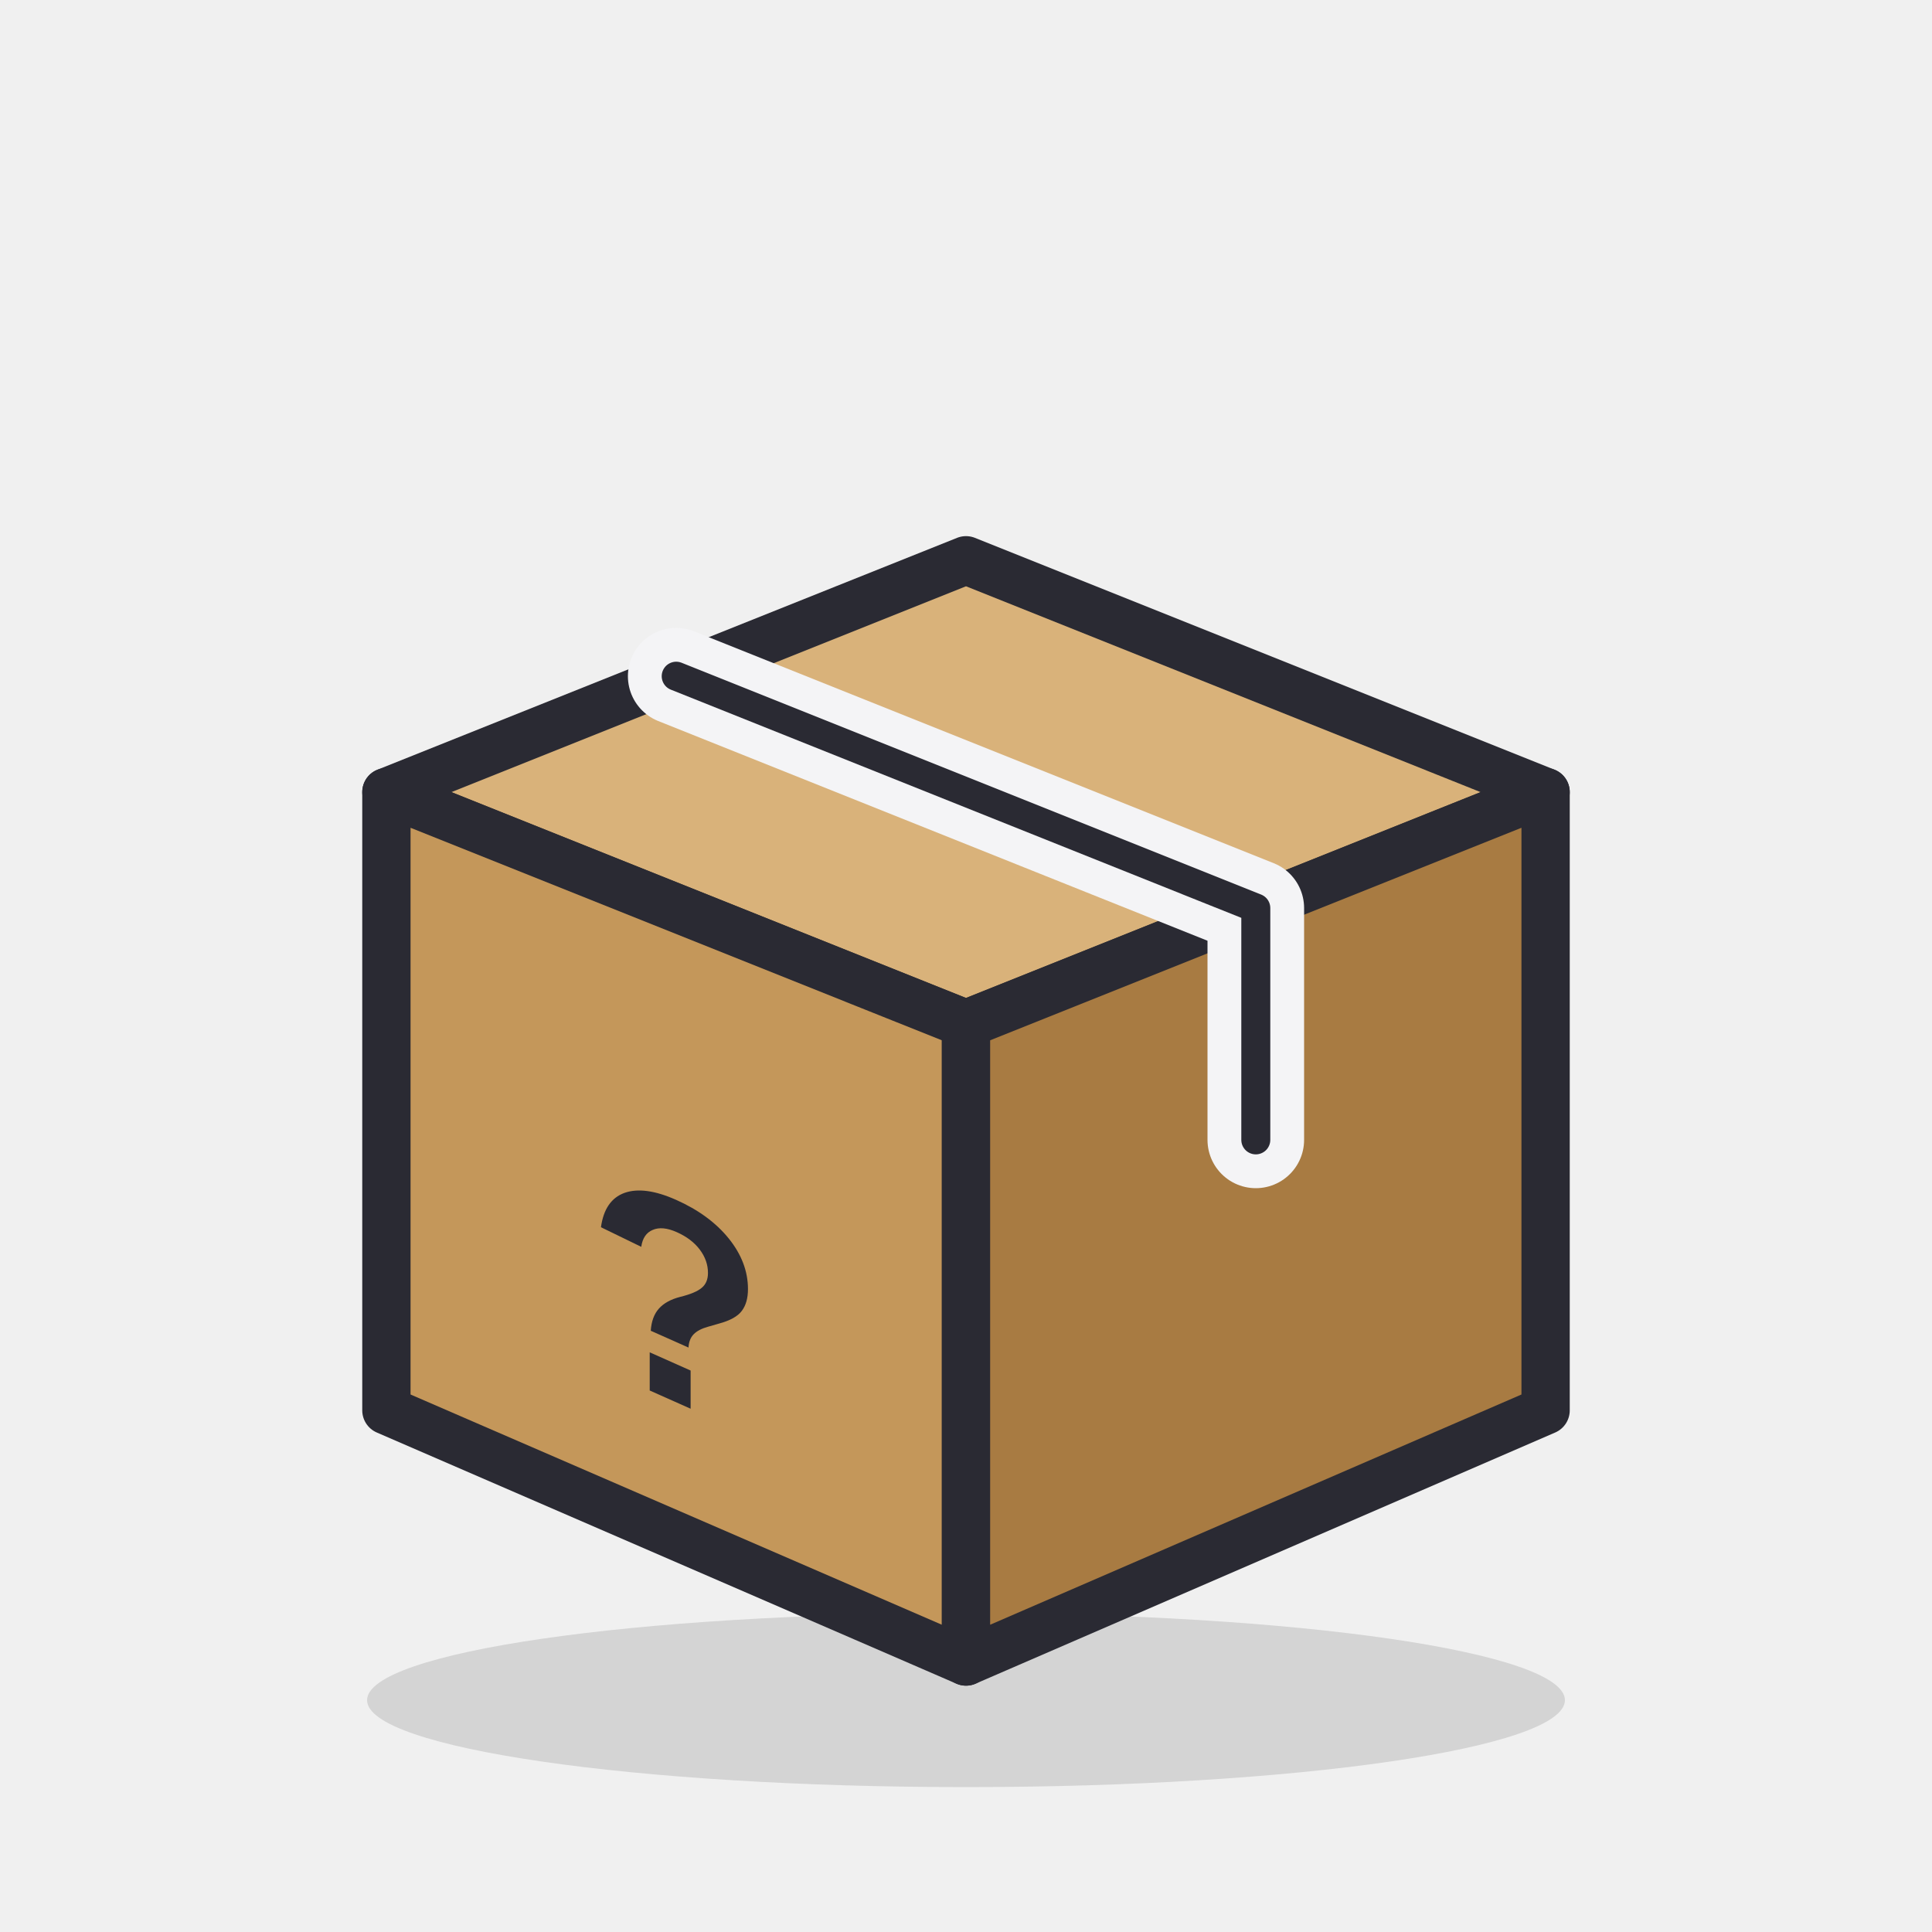
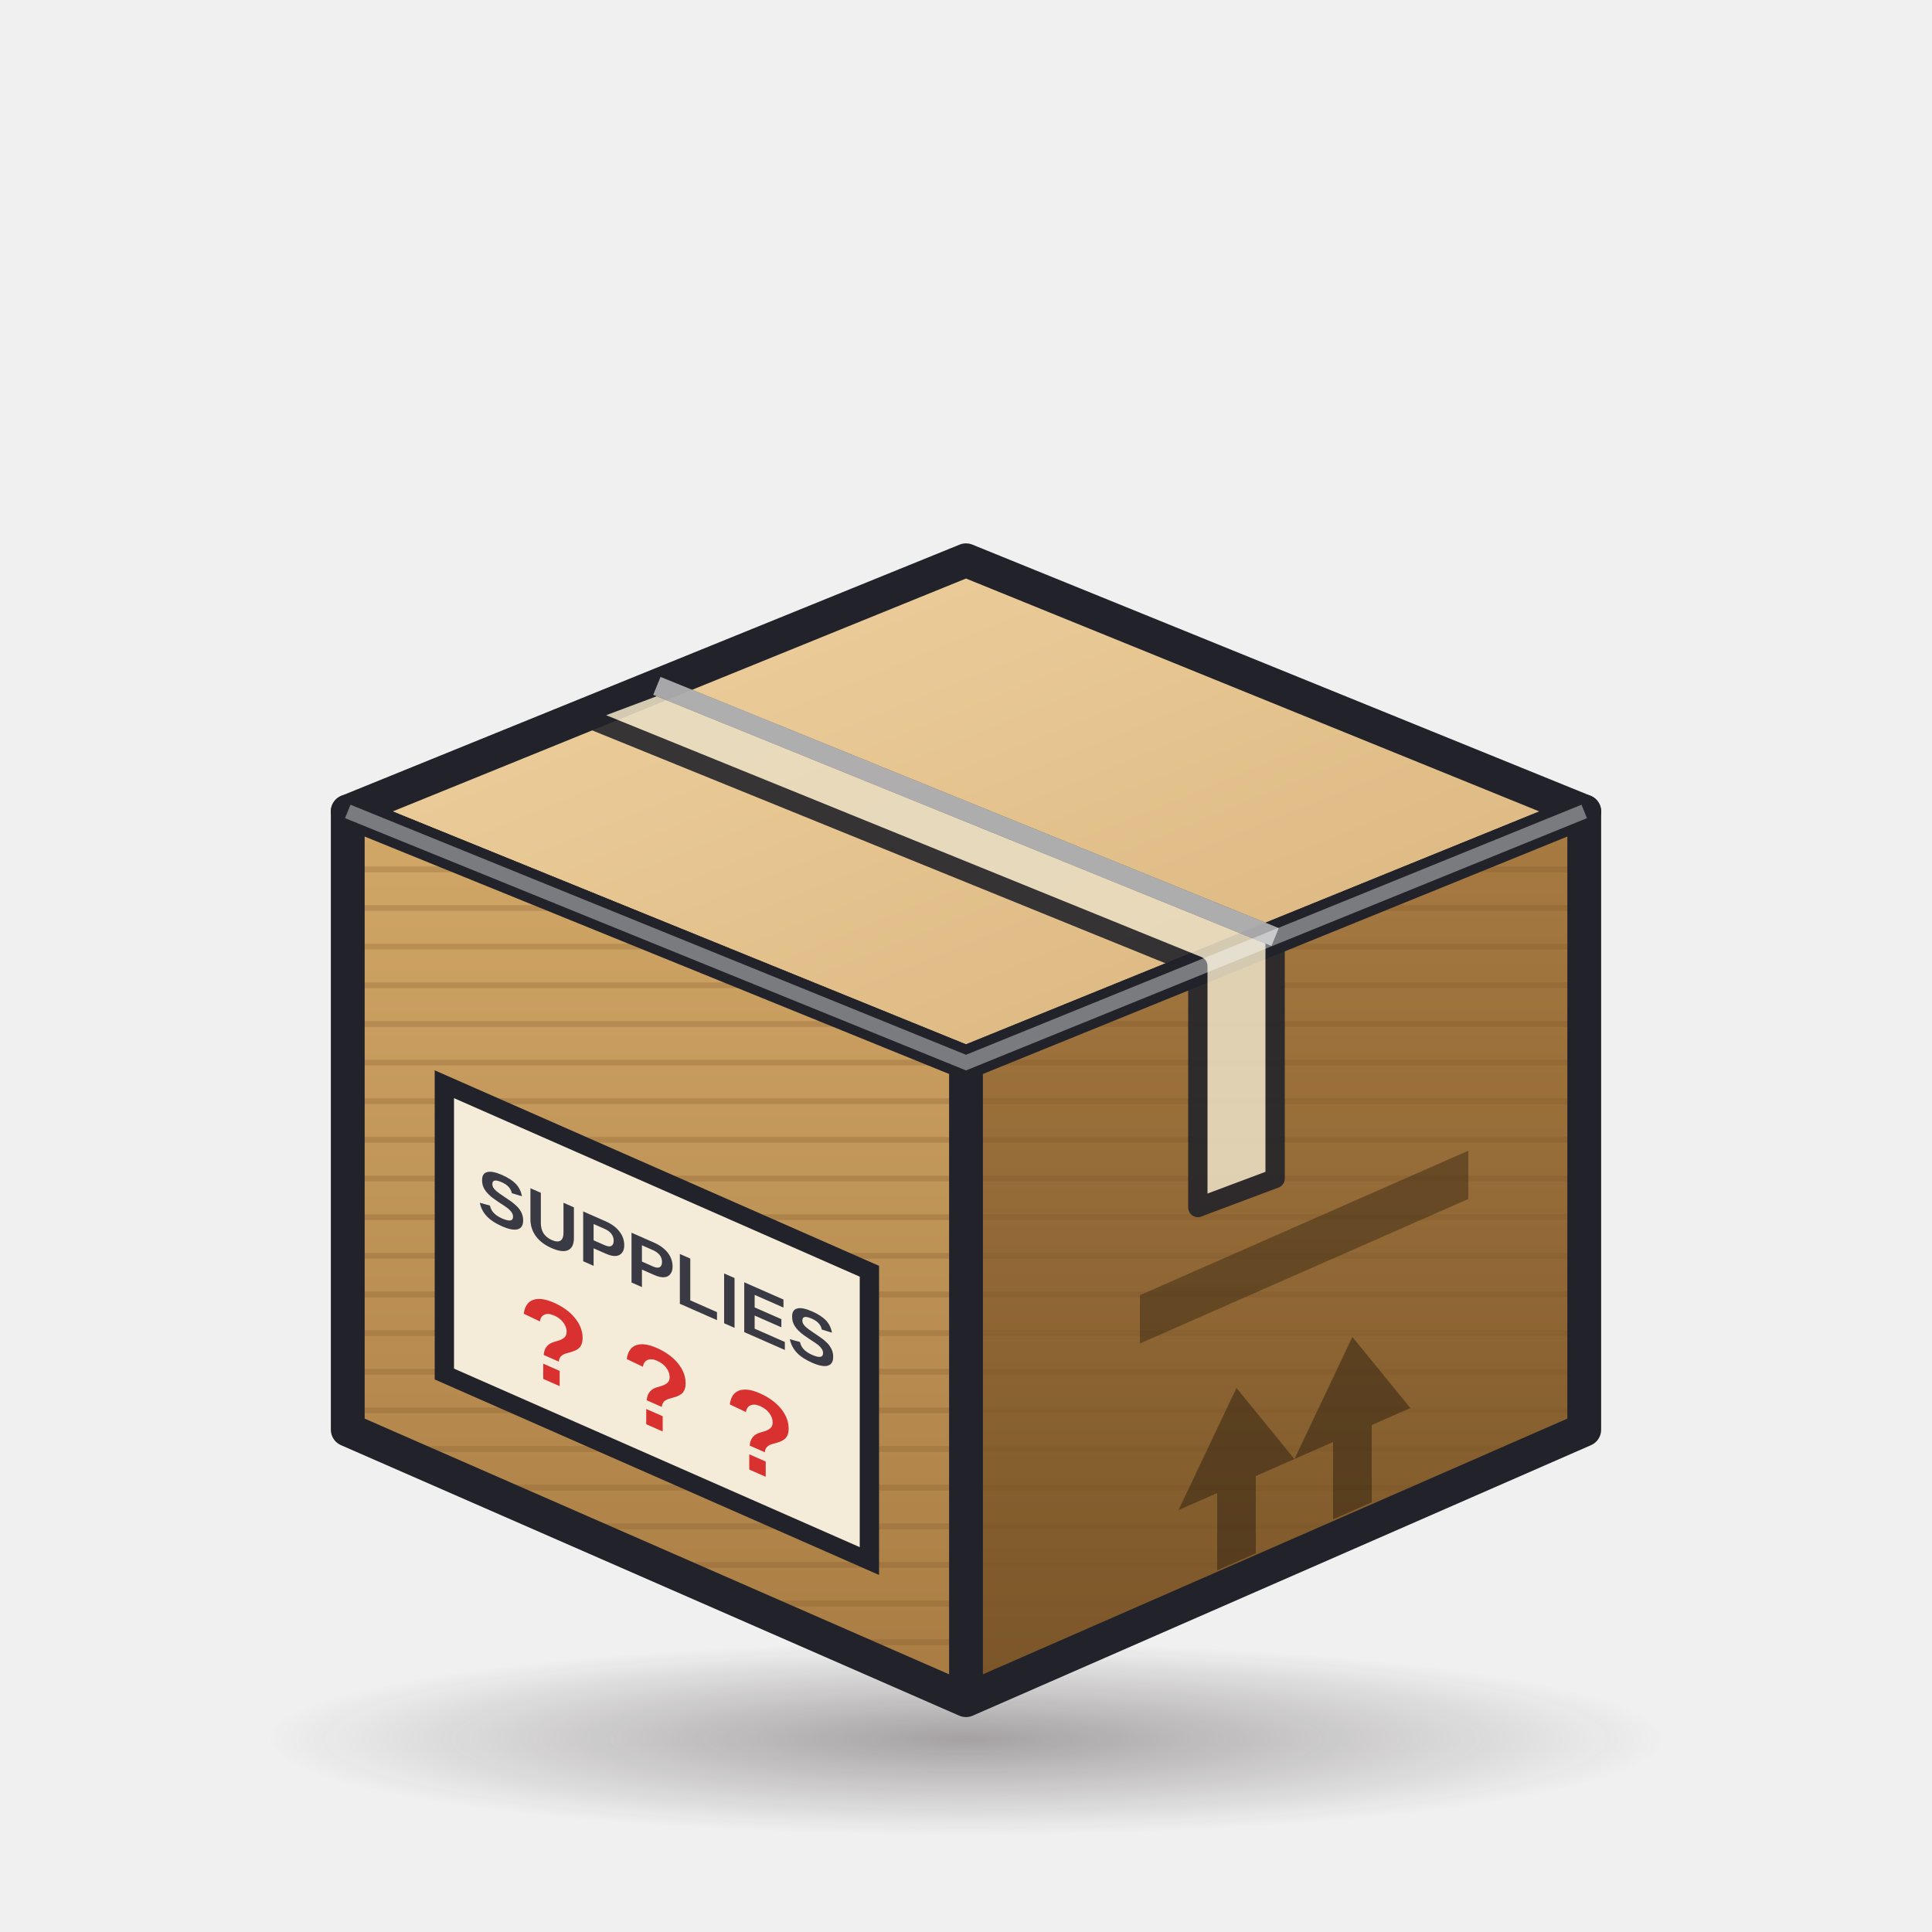
<svg xmlns="http://www.w3.org/2000/svg" viewBox="0 0 200 200">
-   <ellipse cx="100" cy="176" rx="62" ry="9" fill="#000" opacity=".12" />
-   <g stroke="#2a2a33" stroke-width="5" stroke-linejoin="round" stroke-linecap="round">
-     <path d="M40 82L100 58L160 82L100 106Z" fill="#d9b27a" />
-     <path d="M40 82V146L100 172V106Z" fill="#c4975a" />
-     <path d="M160 82V146L100 172V106Z" fill="#a87b42" />
-     <path d="M70 70L130 94V118" fill="none" stroke="#f4f4f6" stroke-width="10" />
-     <path d="M70 70L130 94V118" fill="none" stroke-width="3" />
+   <defs>
+     <radialGradient id="sh" cx="0.5" cy="0.5" r="0.5">
+       <stop offset="0" stop-color="#1a1014" stop-opacity="0.35" />
+       <stop offset="1" stop-color="#1a1014" stop-opacity="0" />
+     </radialGradient>
+     <linearGradient id="top" x1="0" y1="0" x2="1" y2="1">
+       <stop offset="0" stop-color="#f0d4a2" />
+       <stop offset="1" stop-color="#d9b27a" />
+     </linearGradient>
+     <linearGradient id="lft" x1="0" y1="0" x2="0" y2="1">
+       <stop offset="0" stop-color="#d2a868" />
+       <stop offset="1" stop-color="#a87b42" />
+     </linearGradient>
+     <linearGradient id="rgt" x1="0" y1="0" x2="0" y2="1">
+       <stop offset="0" stop-color="#a87b42" />
+       <stop offset="1" stop-color="#7a5528" />
+     </linearGradient>
+     <pattern id="card" width="4" height="4" patternUnits="userSpaceOnUse">
+       <path d="M0 2H4" stroke="#7a5528" stroke-width=".6" opacity=".25" />
+     </pattern>
+   </defs>
+   <ellipse cx="100" cy="180" rx="72" ry="10" fill="url(#sh)" />
+   <path d="M36 84L100 58L164 84L100 110Z" fill="url(#top)" stroke="#22232a" stroke-width="3.5" stroke-linejoin="round" />
+   <path d="M36 84V148L100 176V110Z" fill="url(#lft)" />
+   <path d="M36 84V148L100 176V110Z" fill="url(#card)" />
+   <path d="M164 84V148L100 176V110Z" fill="url(#rgt)" />
+   <path d="M164 84V148L100 176V110Z" fill="url(#card)" />
+   <path d="M36 84V148L100 176V110ZM164 84V148L100 176V110Z" fill="none" stroke="#22232a" stroke-width="3.5" stroke-linejoin="round" />
+   <path d="M68 71L132 97V122L124 125V100L60 74Z" fill="#e8dcc0" opacity=".9" stroke="#22232a" stroke-width="2" stroke-linejoin="round" />
+   <path d="M68 71L132 97" stroke="#fff" stroke-width="2" opacity=".6" />
+   <path d="M36 84L100 110L164 84" fill="none" stroke="#fff" stroke-width="1.5" opacity=".4" />
+   <g transform="matrix(1 .44 0 1 0 0)">
+     <rect x="46" y="92" width="44" height="30" fill="#f4ecd8" stroke="#22232a" stroke-width="2" />
+     <text x="68" y="104" font-family="Arial, sans-serif" font-size="7.5" font-weight="900" fill="#3a3a44" text-anchor="middle">SUPPLIES</text>
+     <text x="68" y="118" font-family="Arial, sans-serif" font-size="12" font-weight="900" fill="#d93030" text-anchor="middle">? ? ?</text>
  </g>
-   <text x="70" y="146" font-family="Arial, sans-serif" font-weight="bold" font-size="30" fill="#2a2a33" text-anchor="middle" transform="skewY(24) translate(0 -32)">?</text>
+   <g transform="matrix(1 -.44 0 1 0 0)">
+     <path d="M128 200l6 10h-4v8h-4v-8h-4z" fill="#3a2a14" opacity=".6" />
+     <path d="M140 200l6 10h-4v8h-4v-8h-4z" fill="#3a2a14" opacity=".6" />
+     <rect x="118" y="186" width="34" height="5" fill="#3a2a14" opacity=".5" />
+   </g>
</svg>
